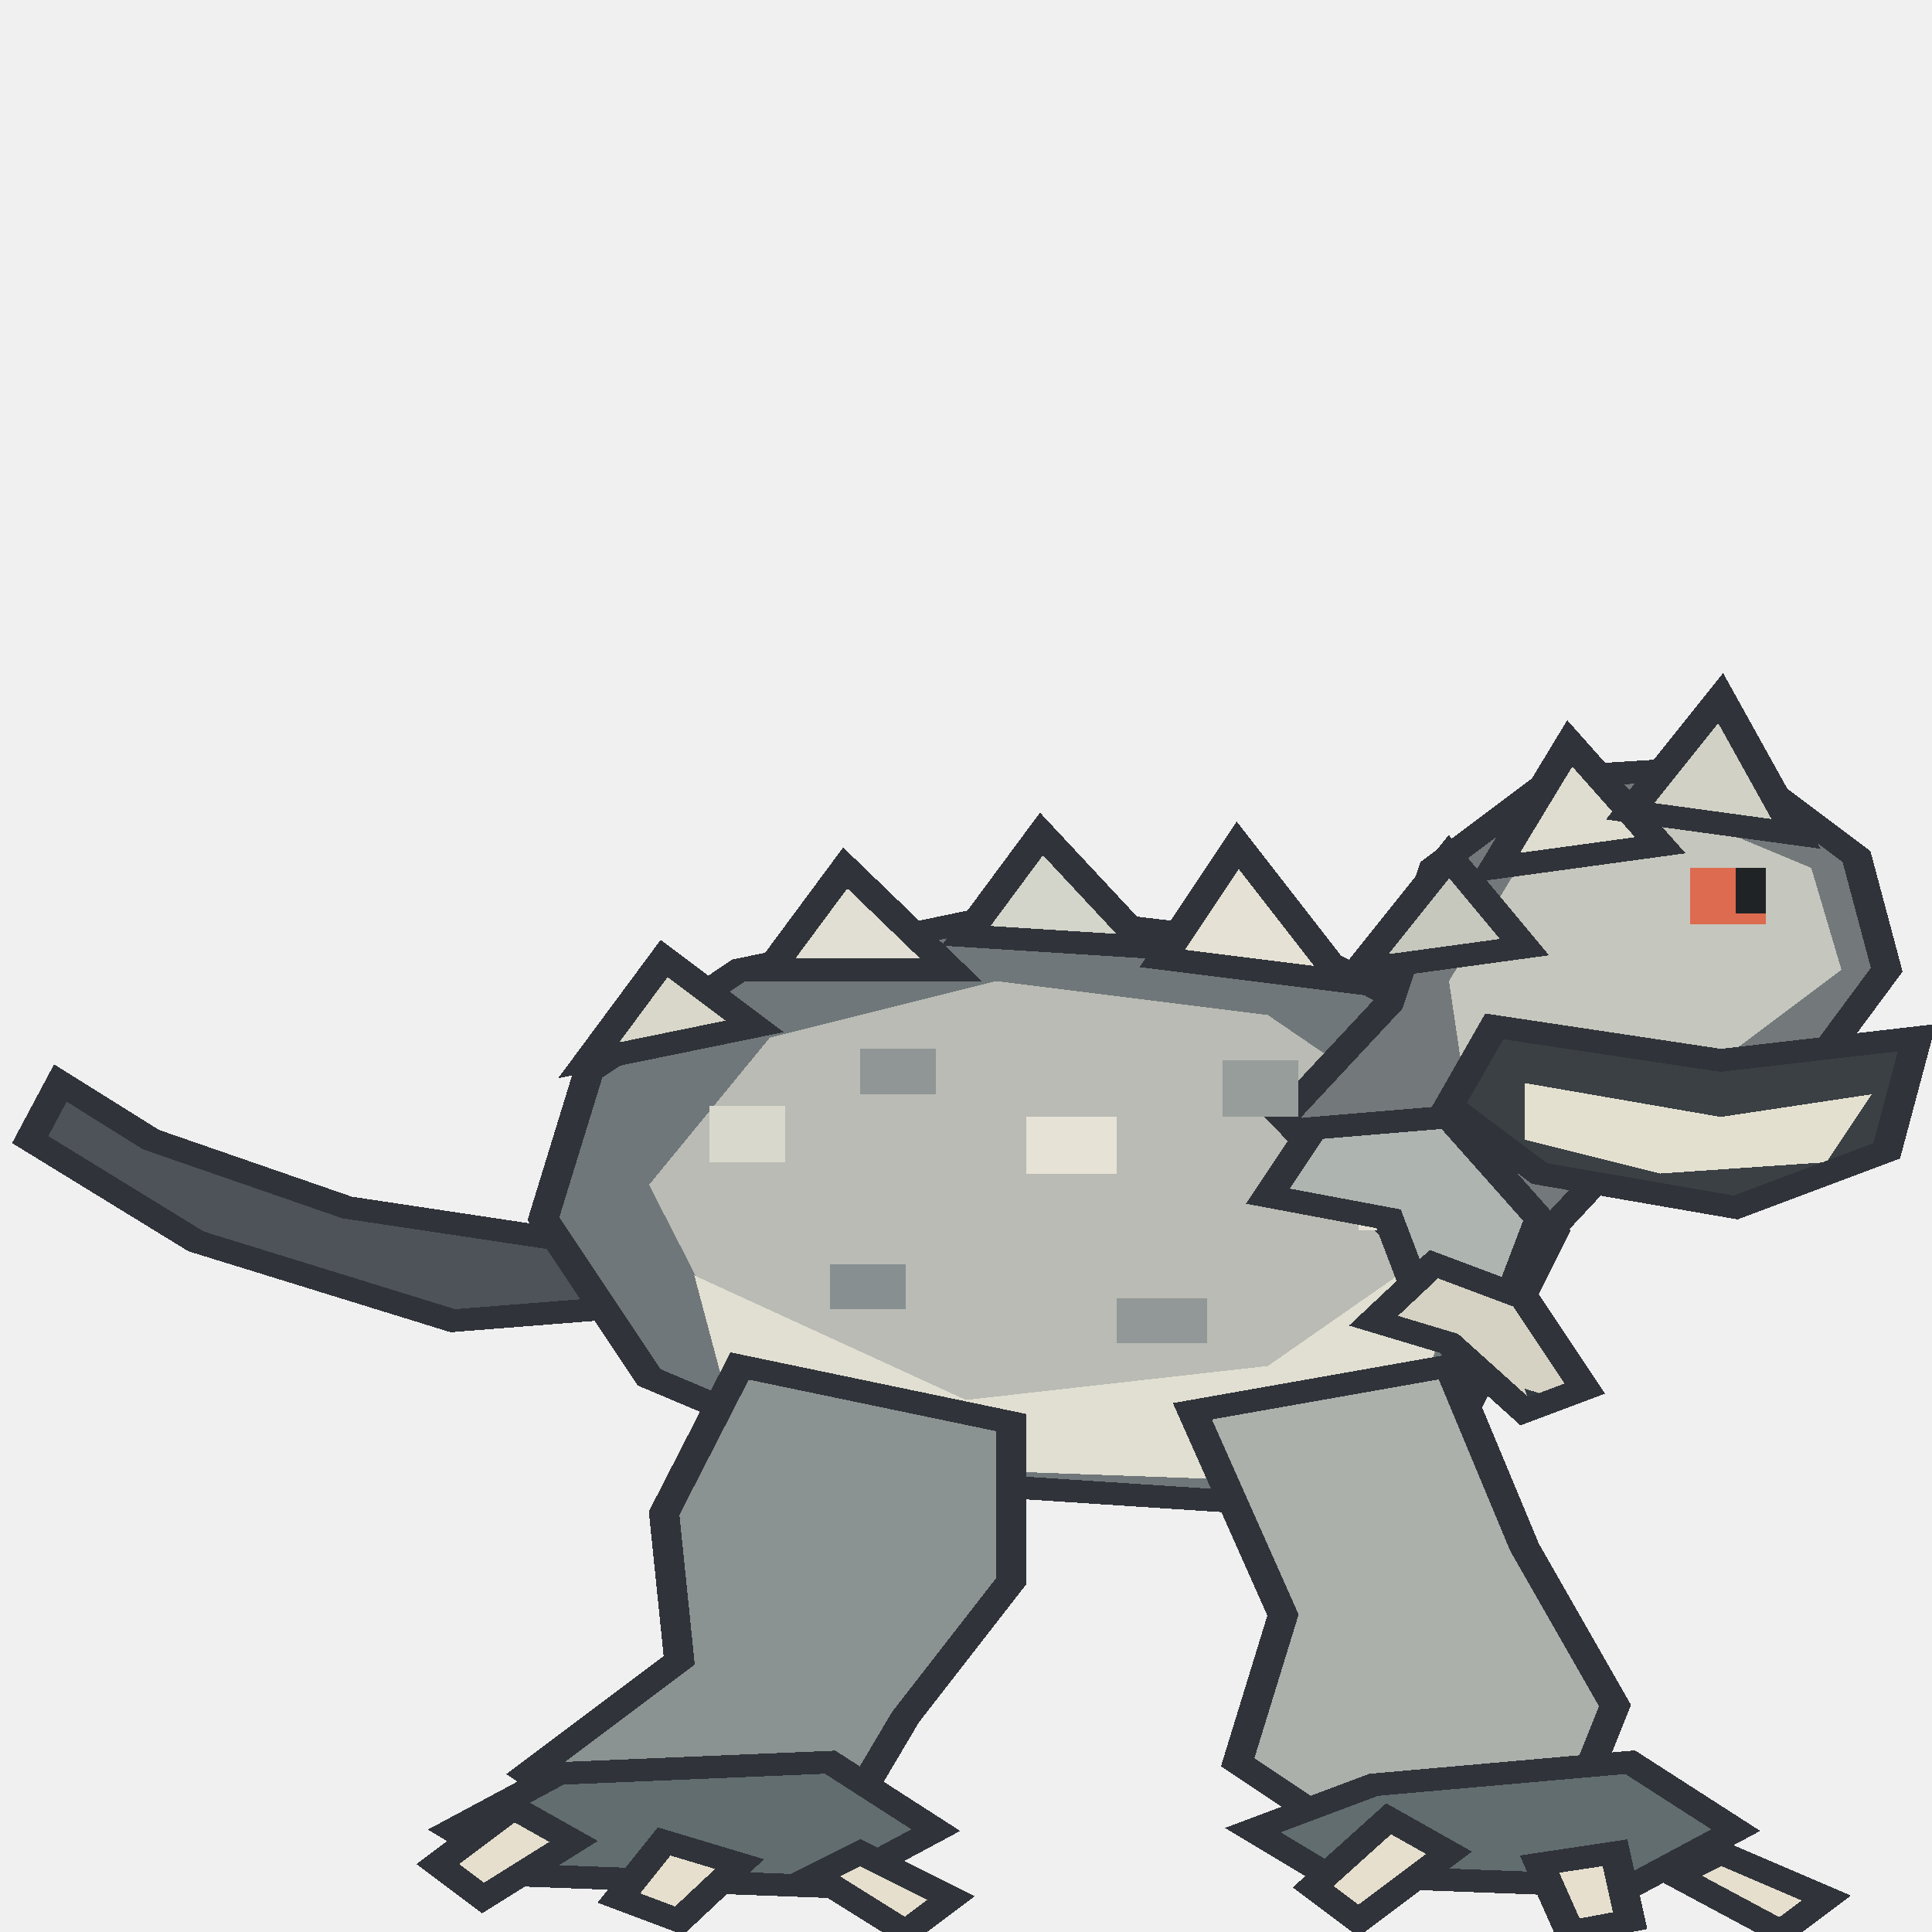
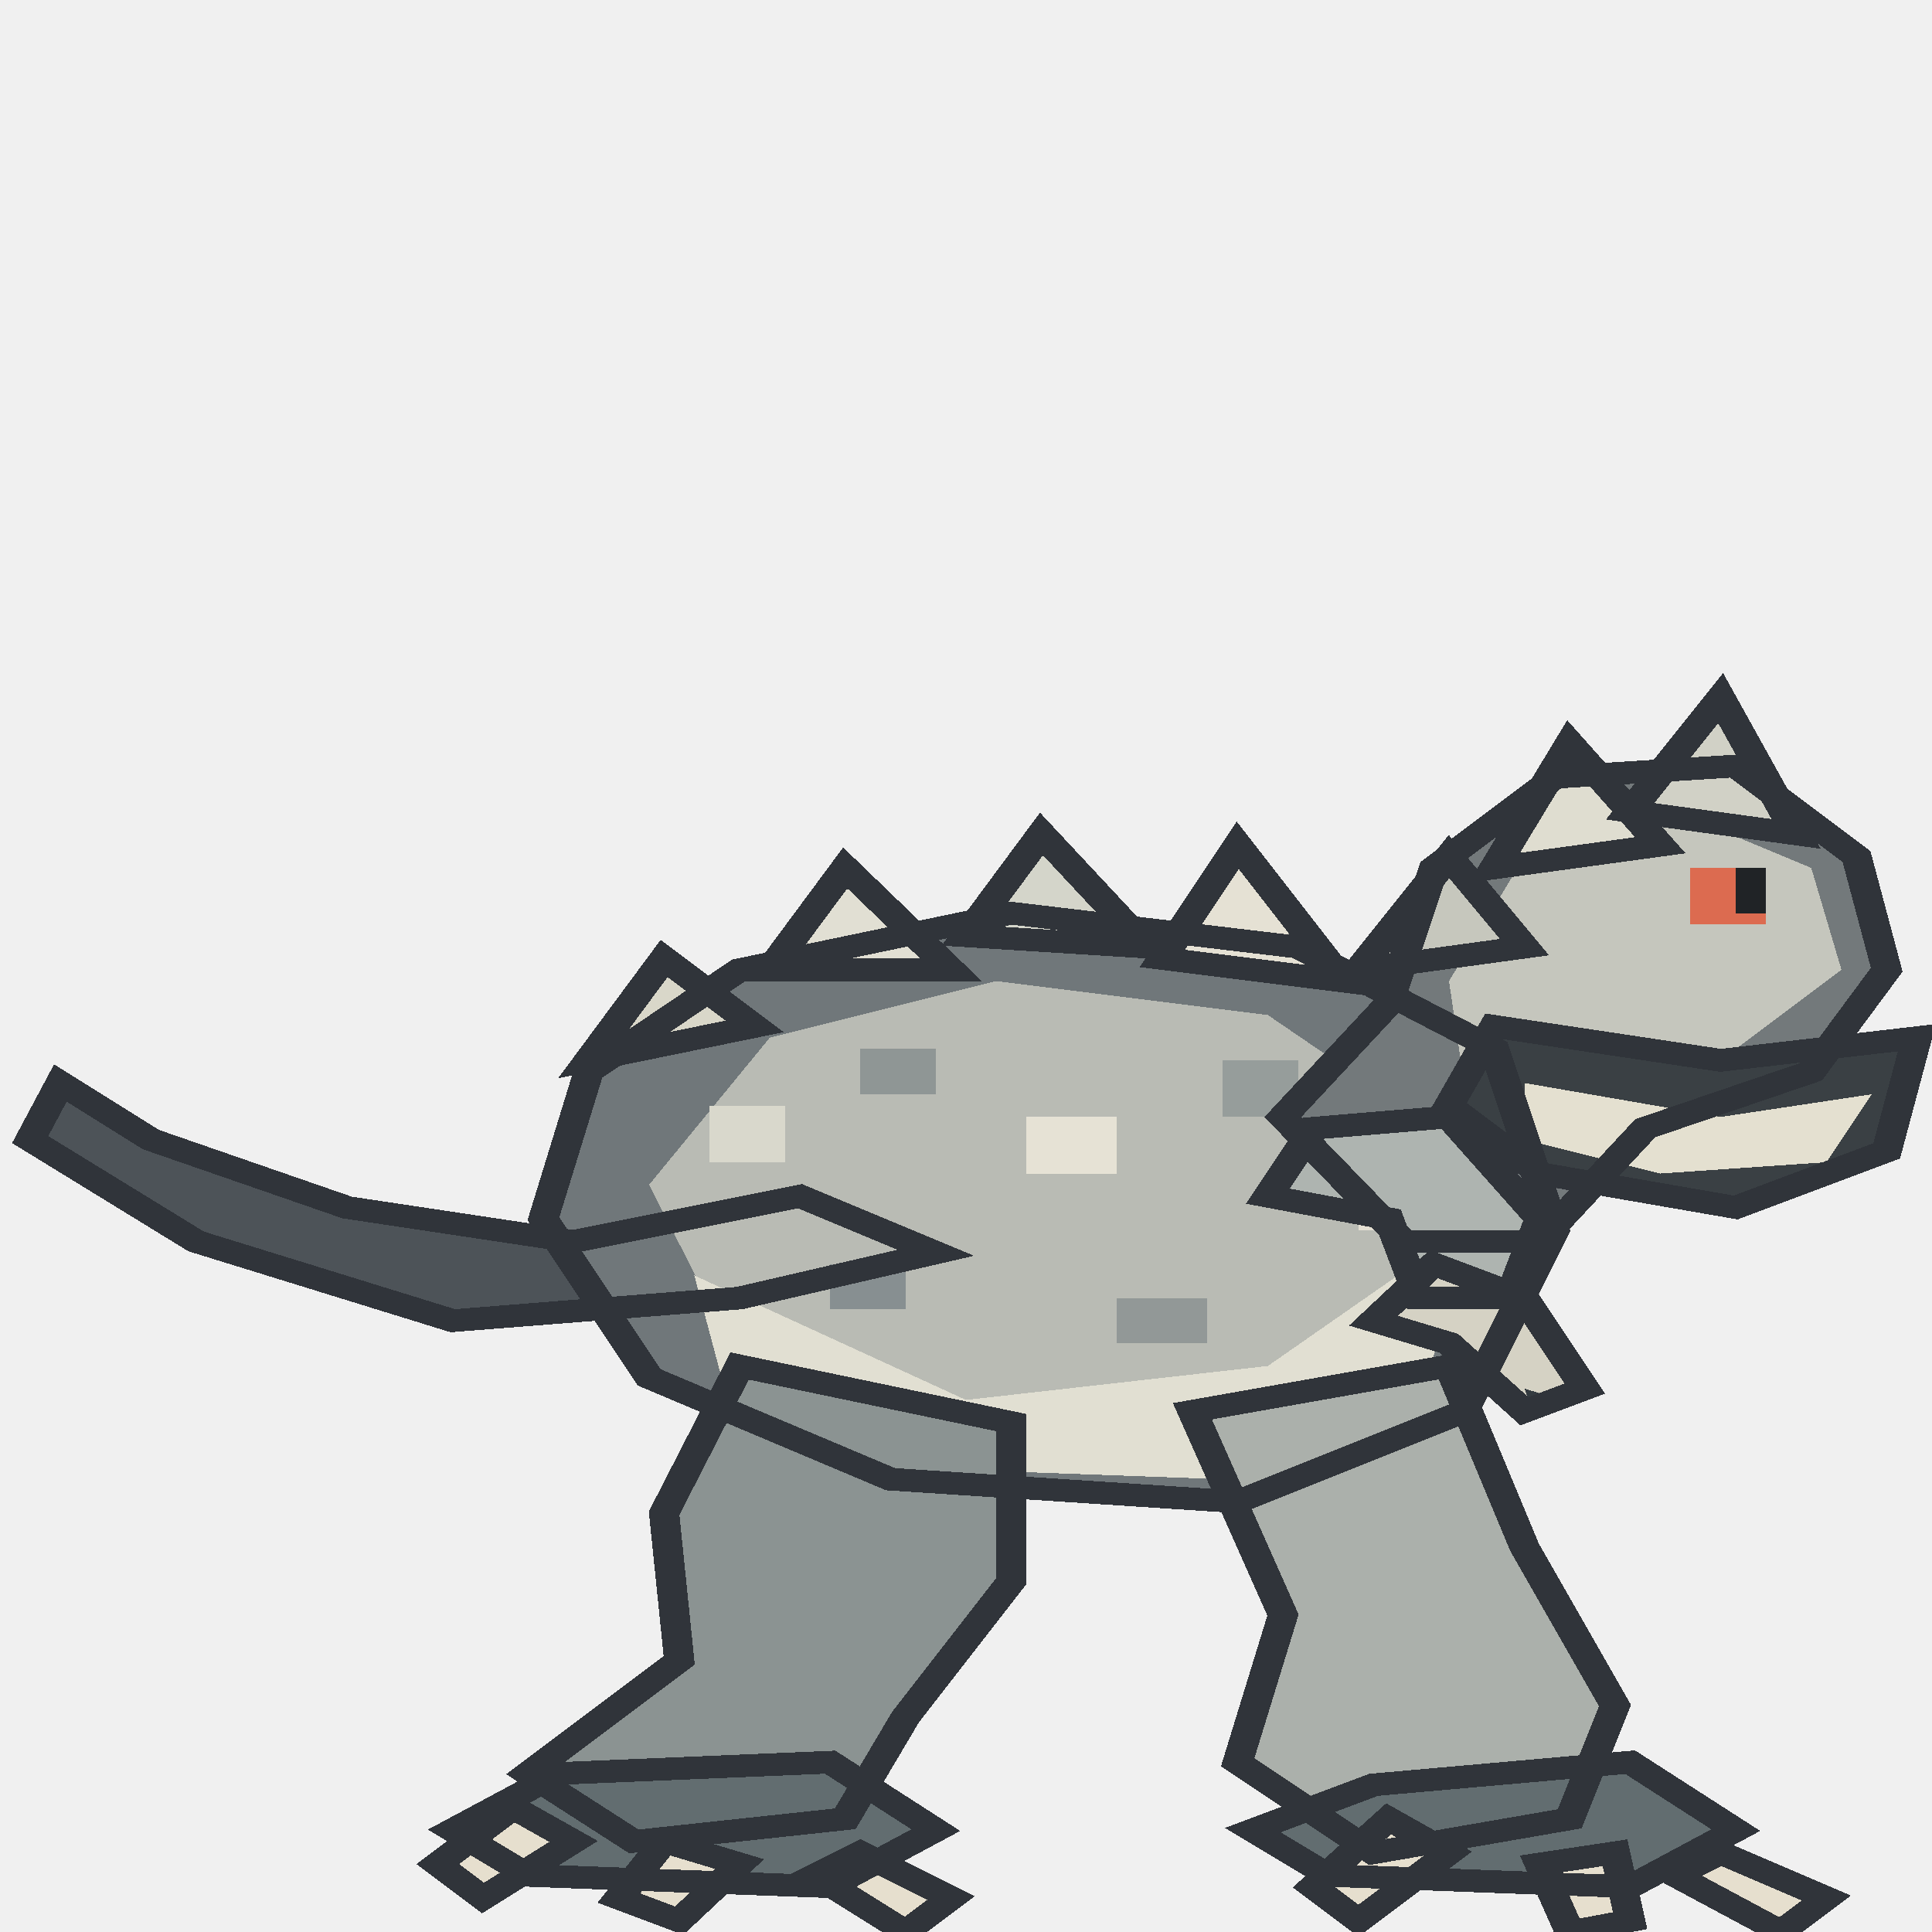
- <svg xmlns="http://www.w3.org/2000/svg" data-feet-orientation="forward" viewBox="0 0 128 128" shape-rendering="crispEdges" role="img" aria-label="Indominus Rex" data-character="Indominus Rex" data-species="Indominus rex hybrid" data-origin="Jurassic World" data-anatomy="massive pale theropod elongated skull dorsal osteoderms powerful hindlimbs" data-pose="duck">
-   <g data-pose-transform="duck" transform="translate(0 32.00) scale(1 0.75)">
-     <g stroke="#30343a" stroke-width="2" stroke-linejoin="miter">
-       <defs>
-         <mask id="dino-ink-mask-1" maskUnits="userSpaceOnUse" x="0" y="0" width="128" height="128" style="mask-type:luminance">
-           <g fill="#ffffff" stroke="none">
-             <polygon points="36,65 39,52 49,43 67,38 86,41 99,50 103,66 97,82 82,90 59,88 43,79" fill="#ffffff" stroke="none" />
-           </g>
-           <polygon points="36,65 39,52 49,43 67,38 86,41 99,50 103,66 97,82 82,90 59,88 43,79" fill="none" stroke="#000000" stroke-width="2" stroke-linejoin="miter" />
-         </mask>
-         <mask id="dino-ink-mask-2" maskUnits="userSpaceOnUse" x="0" y="0" width="128" height="128" style="mask-type:luminance">
-           <g fill="#ffffff" stroke="none">
-             <polygon points="85,56 92,46 95,34 103,26 115,25 123,33 125,43 120,52 109,57 102,67 93,67" fill="#ffffff" stroke="none" />
-           </g>
-           <polygon points="85,56 92,46 95,34 103,26 115,25 123,33 125,43 120,52 109,57 102,67 93,67" fill="none" stroke="#000000" stroke-width="2" stroke-linejoin="miter" />
-         </mask>
-         <mask id="dino-ink-mask-3" maskUnits="userSpaceOnUse" x="0" y="0" width="128" height="128" style="mask-type:luminance">
-           <g fill="#ffffff" stroke="none">
-             <polygon points="99,48 114,51 127,49 125,59 115,64 102,61 96,55" fill="#ffffff" stroke="none" />
-           </g>
-           <polygon points="99,48 114,51 127,49 125,59 115,64 102,61 96,55" fill="none" stroke="#000000" stroke-width="2" stroke-linejoin="miter" />
-         </mask>
-         <mask id="dino-ink-mask-4" maskUnits="userSpaceOnUse" x="0" y="0" width="128" height="128" style="mask-type:luminance">
-           <g fill="#ffffff" stroke="none">
-             <polygon points="53,63 38,67 23,64 10,58 4,53 2,58 13,67 30,74 49,72 62,68" fill="#ffffff" stroke="none" />
-             <polygon points="36,65 39,52 49,43 67,38 86,41 99,50 103,66 97,82 82,90 59,88 43,79" fill="#ffffff" stroke="none" />
-             <polygon points="85,56 92,46 95,34 103,26 115,25 123,33 125,43 120,52 109,57 102,67 93,67" fill="#ffffff" stroke="none" />
-             <polygon points="99,48 114,51 127,49 125,59 115,64 102,61 96,55" fill="#ffffff" stroke="none" />
-             <polygon points="39,51 44,42 50,48" fill="#ffffff" stroke="none" />
-             <polygon points="51,43 56,34 63,43" fill="#ffffff" stroke="none" />
-             <polygon points="64,40 69,31 76,41" fill="#ffffff" stroke="none" />
-             <polygon points="77,42 82,32 89,44" fill="#ffffff" stroke="none" />
-             <polygon points="90,43 96,33 101,41" fill="#ffffff" stroke="none" />
-             <polygon points="99,34 104,23 110,32" fill="#ffffff" stroke="none" />
-             <polygon points="108,29 114,19 119,31" fill="#ffffff" stroke="none" />
-             <polygon points="87,57 96,56 102,65 100,72 94,72 92,65 84,63" fill="#ffffff" stroke="none" />
-             <polygon points="95,69 101,72 105,80 101,82 96,76 91,74" fill="#ffffff" stroke="none" />
-             <polygon points="49,78 67,83 67,97 60,109 56,118 42,120 35,114 45,104 44,91" fill="#ffffff" stroke="none" />
-             <polygon points="79,82 96,78 101,94 107,108 104,118 91,121 82,113 85,100" fill="#ffffff" stroke="none" />
-             <polygon points="37,114 55,113 62,119 55,124 35,123 30,119" fill="#ffffff" stroke="none" />
-             <polygon points="91,115 108,113 115,119 108,124 88,123 83,119" fill="#ffffff" stroke="none" />
-             <polygon points="38,120 32,125 29,122 34,117" fill="#ffffff" stroke="none" />
-             <polygon points="49,122 45,127 41,125 44,120" fill="#ffffff" stroke="none" />
-             <polygon points="57,121 63,125 60,128 54,123" fill="#ffffff" stroke="none" />
-             <polygon points="96,121 90,127 87,124 92,118" fill="#ffffff" stroke="none" />
-             <polygon points="107,121 108,127 104,128 102,122" fill="#ffffff" stroke="none" />
-             <polygon points="114,121 121,125 118,128 111,123" fill="#ffffff" stroke="none" />
-           </g>
-           <polygon points="53,63 38,67 23,64 10,58 4,53 2,58 13,67 30,74 49,72 62,68" fill="none" stroke="#000000" stroke-width="2" stroke-linejoin="miter" />
-           <polygon points="36,65 39,52 49,43 67,38 86,41 99,50 103,66 97,82 82,90 59,88 43,79" fill="none" stroke="#000000" stroke-width="2" stroke-linejoin="miter" />
-           <polygon points="85,56 92,46 95,34 103,26 115,25 123,33 125,43 120,52 109,57 102,67 93,67" fill="none" stroke="#000000" stroke-width="2" stroke-linejoin="miter" />
-           <polygon points="99,48 114,51 127,49 125,59 115,64 102,61 96,55" fill="none" stroke="#000000" stroke-width="2" stroke-linejoin="miter" />
-           <polygon points="39,51 44,42 50,48" fill="none" stroke="#000000" stroke-width="2" stroke-linejoin="miter" />
-           <polygon points="51,43 56,34 63,43" fill="none" stroke="#000000" stroke-width="2" stroke-linejoin="miter" />
-           <polygon points="64,40 69,31 76,41" fill="none" stroke="#000000" stroke-width="2" stroke-linejoin="miter" />
-           <polygon points="77,42 82,32 89,44" fill="none" stroke="#000000" stroke-width="2" stroke-linejoin="miter" />
-           <polygon points="90,43 96,33 101,41" fill="none" stroke="#000000" stroke-width="2" stroke-linejoin="miter" />
-           <polygon points="99,34 104,23 110,32" fill="none" stroke="#000000" stroke-width="2" stroke-linejoin="miter" />
-           <polygon points="108,29 114,19 119,31" fill="none" stroke="#000000" stroke-width="2" stroke-linejoin="miter" />
-           <polygon points="87,57 96,56 102,65 100,72 94,72 92,65 84,63" fill="none" stroke="#000000" stroke-width="2" stroke-linejoin="miter" />
-           <polygon points="95,69 101,72 105,80 101,82 96,76 91,74" fill="none" stroke="#000000" stroke-width="2" stroke-linejoin="miter" />
-           <polygon points="49,78 67,83 67,97 60,109 56,118 42,120 35,114 45,104 44,91" fill="none" stroke="#000000" stroke-width="2" stroke-linejoin="miter" />
-           <polygon points="79,82 96,78 101,94 107,108 104,118 91,121 82,113 85,100" fill="none" stroke="#000000" stroke-width="2" stroke-linejoin="miter" />
-           <polygon points="37,114 55,113 62,119 55,124 35,123 30,119" fill="none" stroke="#000000" stroke-width="2" stroke-linejoin="miter" />
-           <polygon points="91,115 108,113 115,119 108,124 88,123 83,119" fill="none" stroke="#000000" stroke-width="2" stroke-linejoin="miter" />
-           <polygon points="38,120 32,125 29,122 34,117" fill="none" stroke="#000000" stroke-width="2" stroke-linejoin="miter" />
-           <polygon points="49,122 45,127 41,125 44,120" fill="none" stroke="#000000" stroke-width="2" stroke-linejoin="miter" />
-           <polygon points="57,121 63,125 60,128 54,123" fill="none" stroke="#000000" stroke-width="2" stroke-linejoin="miter" />
-           <polygon points="96,121 90,127 87,124 92,118" fill="none" stroke="#000000" stroke-width="2" stroke-linejoin="miter" />
-           <polygon points="107,121 108,127 104,128 102,122" fill="none" stroke="#000000" stroke-width="2" stroke-linejoin="miter" />
-           <polygon points="114,121 121,125 118,128 111,123" fill="none" stroke="#000000" stroke-width="2" stroke-linejoin="miter" />
-         </mask>
-       </defs>
-       <polygon points="53,63 38,67 23,64 10,58 4,53 2,58 13,67 30,74 49,72 62,68" fill="#4d5358" />
-       <polygon points="36,65 39,52 49,43 67,38 86,41 99,50 103,66 97,82 82,90 59,88 43,79" fill="#70777a" />
-       <polygon points="43,62 51,49 66,44 84,47 95,57 96,72 83,83 62,83 48,75" fill="#b9bbb4" stroke="none" mask="url(#dino-ink-mask-1)" />
-       <polygon points="46,70 64,81 84,78 98,65 94,81 81,88 60,87 48,80" fill="#e1dfd2" stroke="none" mask="url(#dino-ink-mask-1)" />
-       <polygon points="85,56 92,46 95,34 103,26 115,25 123,33 125,43 120,52 109,57 102,67 93,67" fill="#73797b" />
-       <polygon points="96,44 101,33 111,29 120,34 122,43 115,50 103,55 97,53" fill="#c5c6bd" stroke="none" mask="url(#dino-ink-mask-2)" />
-       <polygon points="99,48 114,51 127,49 125,59 115,64 102,61 96,55" fill="#3a4044" />
-       <polygon points="101,53 114,56 124,54 121,60 110,61 101,58" fill="#e4e0d0" stroke="none" mask="url(#dino-ink-mask-3)" />
-       <polygon points="39,51 44,42 50,48" fill="#d9d7c9" />
-       <polygon points="51,43 56,34 63,43" fill="#e1dfd3" />
-       <polygon points="64,40 69,31 76,41" fill="#d4d5ca" />
-       <polygon points="77,42 82,32 89,44" fill="#e5e1d4" />
-       <polygon points="90,43 96,33 101,41" fill="#c6c7bd" />
-       <polygon points="99,34 104,23 110,32" fill="#dfddd0" />
-       <polygon points="108,29 114,19 119,31" fill="#d1d1c6" />
-       <rect x="47" y="55" width="5" height="5" fill="#d9d8cc" stroke="none" mask="url(#dino-ink-mask-1)" />
-       <rect x="57" y="50" width="5" height="4" fill="#8f9695" stroke="none" mask="url(#dino-ink-mask-1)" />
-       <rect x="68" y="56" width="6" height="5" fill="#e6e2d5" stroke="none" mask="url(#dino-ink-mask-1)" />
-       <rect x="81" y="51" width="5" height="5" fill="#969d9b" stroke="none" mask="url(#dino-ink-mask-1)" />
-       <rect x="90" y="61" width="5" height="5" fill="#e5e0d3" stroke="none" mask="url(#dino-ink-mask-1)" />
-       <rect x="55" y="69" width="5" height="4" fill="#878f91" stroke="none" mask="url(#dino-ink-mask-1)" />
-       <rect x="74" y="72" width="6" height="4" fill="#929897" stroke="none" mask="url(#dino-ink-mask-1)" />
-       <polygon points="87,57 96,56 102,65 100,72 94,72 92,65 84,63" fill="#aeb4b0" />
-       <polygon points="95,69 101,72 105,80 101,82 96,76 91,74" fill="#d5d2c4" />
-       <polygon points="101,80 106,82 109,88 105,86 102,84" fill="#343b40" stroke="none" mask="url(#dino-ink-mask-4)" />
-       <polygon points="96,78 99,84 99,90 95,85 93,81" fill="#343b40" stroke="none" mask="url(#dino-ink-mask-4)" />
-       <rect x="112" y="34" width="5" height="5" fill="#dc6b50" stroke="none" mask="url(#dino-ink-mask-2)" />
-       <rect x="115" y="34" width="2" height="4" fill="#202326" stroke="none" mask="url(#dino-ink-mask-2)" />
-     </g>
-     <g data-foot-facing="forward" stroke="#30343a" stroke-width="2" stroke-linejoin="miter">
-       <polygon points="49,78 67,83 67,97 60,109 56,118 42,120 35,114 45,104 44,91" fill="#8b9392" />
-       <polygon points="79,82 96,78 101,94 107,108 104,118 91,121 82,113 85,100" fill="#abb0ab" />
-       <polygon points="37,114 55,113 62,119 55,124 35,123 30,119" fill="#626d70" />
-       <polygon points="91,115 108,113 115,119 108,124 88,123 83,119" fill="#626d70" />
-       <polygon points="38,120 32,125 29,122 34,117" fill="#e6dfce" />
-       <polygon points="49,122 45,127 41,125 44,120" fill="#e6dfce" />
-       <polygon points="57,121 63,125 60,128 54,123" fill="#e6dfce" />
-       <polygon points="96,121 90,127 87,124 92,118" fill="#e6dfce" />
-       <polygon points="107,121 108,127 104,128 102,122" fill="#e6dfce" />
-       <polygon points="114,121 121,125 118,128 111,123" fill="#e6dfce" />
+ <svg xmlns="http://www.w3.org/2000/svg" data-feet-orientation="forward" viewBox="0 0 128 128" shape-rendering="crispEdges" role="img" aria-label="Indominus Rex" data-character="Indominus Rex" data-species="Indominus rex hybrid" data-origin="Jurassic World" data-anatomy="massive pale theropod elongated skull dorsal osteoderms powerful hindlimbs" data-pose="duck" data-ink-boundary="masked">
+   <defs>
+     <mask id="sprite-silhouette" maskUnits="userSpaceOnUse" maskContentUnits="userSpaceOnUse" x="0" y="0" width="128" height="128" style="mask-type:luminance">
+       <g fill="#ffffff" stroke="#ffffff" stroke-width="2">
+         <g transform="translate(0 32.00) scale(1 0.75)">
+           <polygon points="53,63 38,67 23,64 10,58 4,53 2,58 13,67 30,74 49,72 62,68" fill="#ffffff" stroke="#ffffff" stroke-width="2" />
+         </g>
+         <g transform="translate(0 32.00) scale(1 0.75)">
+           <polygon points="36,65 39,52 49,43 67,38 86,41 99,50 103,66 97,82 82,90 59,88 43,79" fill="#ffffff" stroke="#ffffff" stroke-width="2" />
+         </g>
+         <g transform="translate(0 32.00) scale(1 0.75)">
+           <polygon points="85,56 92,46 95,34 103,26 115,25 123,33 125,43 120,52 109,57 102,67 93,67" fill="#ffffff" stroke="#ffffff" stroke-width="2" />
+         </g>
+         <g transform="translate(0 32.00) scale(1 0.75)">
+           <polygon points="99,48 114,51 127,49 125,59 115,64 102,61 96,55" fill="#ffffff" stroke="#ffffff" stroke-width="2" />
+         </g>
+         <g transform="translate(0 32.00) scale(1 0.75)">
+           <polygon points="39,51 44,42 50,48" fill="#ffffff" stroke="#ffffff" stroke-width="2" />
+         </g>
+         <g transform="translate(0 32.00) scale(1 0.75)">
+           <polygon points="51,43 56,34 63,43" fill="#ffffff" stroke="#ffffff" stroke-width="2" />
+         </g>
+         <g transform="translate(0 32.00) scale(1 0.75)">
+           <polygon points="64,40 69,31 76,41" fill="#ffffff" stroke="#ffffff" stroke-width="2" />
+         </g>
+         <g transform="translate(0 32.00) scale(1 0.75)">
+           <polygon points="77,42 82,32 89,44" fill="#ffffff" stroke="#ffffff" stroke-width="2" />
+         </g>
+         <g transform="translate(0 32.00) scale(1 0.75)">
+           <polygon points="90,43 96,33 101,41" fill="#ffffff" stroke="#ffffff" stroke-width="2" />
+         </g>
+         <g transform="translate(0 32.00) scale(1 0.75)">
+           <polygon points="99,34 104,23 110,32" fill="#ffffff" stroke="#ffffff" stroke-width="2" />
+         </g>
+         <g transform="translate(0 32.00) scale(1 0.75)">
+           <polygon points="108,29 114,19 119,31" fill="#ffffff" stroke="#ffffff" stroke-width="2" />
+         </g>
+         <g transform="translate(0 32.00) scale(1 0.75)">
+           <polygon points="87,57 96,56 102,65 100,72 94,72 92,65 84,63" fill="#ffffff" stroke="#ffffff" stroke-width="2" />
+         </g>
+         <g transform="translate(0 32.00) scale(1 0.75)">
+           <polygon points="95,69 101,72 105,80 101,82 96,76 91,74" fill="#ffffff" stroke="#ffffff" stroke-width="2" />
+         </g>
+         <g transform="translate(0 32.00) scale(1 0.75)">
+           <polygon points="49,78 67,83 67,97 60,109 56,118 42,120 35,114 45,104 44,91" fill="#ffffff" stroke="#ffffff" stroke-width="2" />
+         </g>
+         <g transform="translate(0 32.00) scale(1 0.75)">
+           <polygon points="79,82 96,78 101,94 107,108 104,118 91,121 82,113 85,100" fill="#ffffff" stroke="#ffffff" stroke-width="2" />
+         </g>
+         <g transform="translate(0 32.00) scale(1 0.75)">
+           <polygon points="37,114 55,113 62,119 55,124 35,123 30,119" fill="#ffffff" stroke="#ffffff" stroke-width="2" />
+         </g>
+         <g transform="translate(0 32.00) scale(1 0.75)">
+           <polygon points="91,115 108,113 115,119 108,124 88,123 83,119" fill="#ffffff" stroke="#ffffff" stroke-width="2" />
+         </g>
+         <g transform="translate(0 32.00) scale(1 0.75)">
+           <polygon points="38,120 32,125 29,122 34,117" fill="#ffffff" stroke="#ffffff" stroke-width="2" />
+         </g>
+         <g transform="translate(0 32.00) scale(1 0.75)">
+           <polygon points="49,122 45,127 41,125 44,120" fill="#ffffff" stroke="#ffffff" stroke-width="2" />
+         </g>
+         <g transform="translate(0 32.00) scale(1 0.75)">
+           <polygon points="57,121 63,125 60,128 54,123" fill="#ffffff" stroke="#ffffff" stroke-width="2" />
+         </g>
+         <g transform="translate(0 32.00) scale(1 0.75)">
+           <polygon points="96,121 90,127 87,124 92,118" fill="#ffffff" stroke="#ffffff" stroke-width="2" />
+         </g>
+         <g transform="translate(0 32.00) scale(1 0.75)">
+           <polygon points="107,121 108,127 104,128 102,122" fill="#ffffff" stroke="#ffffff" stroke-width="2" />
+         </g>
+         <g transform="translate(0 32.00) scale(1 0.75)">
+           <polygon points="114,121 121,125 118,128 111,123" fill="#ffffff" stroke="#ffffff" stroke-width="2" />
+         </g>
+       </g>
+     </mask>
+   </defs>
+   <g data-ink-boundary="art" mask="url(#sprite-silhouette)">
+     <g data-pose-transform="duck" transform="translate(0 32.00) scale(1 0.75)">
+       <g stroke="#30343a" stroke-width="2" stroke-linejoin="miter">
+         <defs>
+           <mask id="dino-ink-mask-1" maskUnits="userSpaceOnUse" x="0" y="0" width="128" height="128" style="mask-type:luminance">
+             <g fill="#ffffff" stroke="none">
+               <polygon points="36,65 39,52 49,43 67,38 86,41 99,50 103,66 97,82 82,90 59,88 43,79" fill="#ffffff" stroke="none" />
+             </g>
+             <polygon points="36,65 39,52 49,43 67,38 86,41 99,50 103,66 97,82 82,90 59,88 43,79" fill="none" stroke="#000000" stroke-width="2" stroke-linejoin="miter" />
+           </mask>
+           <mask id="dino-ink-mask-2" maskUnits="userSpaceOnUse" x="0" y="0" width="128" height="128" style="mask-type:luminance">
+             <g fill="#ffffff" stroke="none">
+               <polygon points="85,56 92,46 95,34 103,26 115,25 123,33 125,43 120,52 109,57 102,67 93,67" fill="#ffffff" stroke="none" />
+             </g>
+             <polygon points="85,56 92,46 95,34 103,26 115,25 123,33 125,43 120,52 109,57 102,67 93,67" fill="none" stroke="#000000" stroke-width="2" stroke-linejoin="miter" />
+           </mask>
+           <mask id="dino-ink-mask-3" maskUnits="userSpaceOnUse" x="0" y="0" width="128" height="128" style="mask-type:luminance">
+             <g fill="#ffffff" stroke="none">
+               <polygon points="99,48 114,51 127,49 125,59 115,64 102,61 96,55" fill="#ffffff" stroke="none" />
+             </g>
+             <polygon points="99,48 114,51 127,49 125,59 115,64 102,61 96,55" fill="none" stroke="#000000" stroke-width="2" stroke-linejoin="miter" />
+           </mask>
+           <mask id="dino-ink-mask-4" maskUnits="userSpaceOnUse" x="0" y="0" width="128" height="128" style="mask-type:luminance">
+             <g fill="#ffffff" stroke="none">
+               <polygon points="53,63 38,67 23,64 10,58 4,53 2,58 13,67 30,74 49,72 62,68" fill="#ffffff" stroke="none" />
+               <polygon points="36,65 39,52 49,43 67,38 86,41 99,50 103,66 97,82 82,90 59,88 43,79" fill="#ffffff" stroke="none" />
+               <polygon points="85,56 92,46 95,34 103,26 115,25 123,33 125,43 120,52 109,57 102,67 93,67" fill="#ffffff" stroke="none" />
+               <polygon points="99,48 114,51 127,49 125,59 115,64 102,61 96,55" fill="#ffffff" stroke="none" />
+               <polygon points="39,51 44,42 50,48" fill="#ffffff" stroke="none" />
+               <polygon points="51,43 56,34 63,43" fill="#ffffff" stroke="none" />
+               <polygon points="64,40 69,31 76,41" fill="#ffffff" stroke="none" />
+               <polygon points="77,42 82,32 89,44" fill="#ffffff" stroke="none" />
+               <polygon points="90,43 96,33 101,41" fill="#ffffff" stroke="none" />
+               <polygon points="99,34 104,23 110,32" fill="#ffffff" stroke="none" />
+               <polygon points="108,29 114,19 119,31" fill="#ffffff" stroke="none" />
+               <polygon points="87,57 96,56 102,65 100,72 94,72 92,65 84,63" fill="#ffffff" stroke="none" />
+               <polygon points="95,69 101,72 105,80 101,82 96,76 91,74" fill="#ffffff" stroke="none" />
+               <polygon points="49,78 67,83 67,97 60,109 56,118 42,120 35,114 45,104 44,91" fill="#ffffff" stroke="none" />
+               <polygon points="79,82 96,78 101,94 107,108 104,118 91,121 82,113 85,100" fill="#ffffff" stroke="none" />
+               <polygon points="37,114 55,113 62,119 55,124 35,123 30,119" fill="#ffffff" stroke="none" />
+               <polygon points="91,115 108,113 115,119 108,124 88,123 83,119" fill="#ffffff" stroke="none" />
+               <polygon points="38,120 32,125 29,122 34,117" fill="#ffffff" stroke="none" />
+               <polygon points="49,122 45,127 41,125 44,120" fill="#ffffff" stroke="none" />
+               <polygon points="57,121 63,125 60,128 54,123" fill="#ffffff" stroke="none" />
+               <polygon points="96,121 90,127 87,124 92,118" fill="#ffffff" stroke="none" />
+               <polygon points="107,121 108,127 104,128 102,122" fill="#ffffff" stroke="none" />
+               <polygon points="114,121 121,125 118,128 111,123" fill="#ffffff" stroke="none" />
+             </g>
+             <polygon points="53,63 38,67 23,64 10,58 4,53 2,58 13,67 30,74 49,72 62,68" fill="none" stroke="#000000" stroke-width="2" stroke-linejoin="miter" />
+             <polygon points="36,65 39,52 49,43 67,38 86,41 99,50 103,66 97,82 82,90 59,88 43,79" fill="none" stroke="#000000" stroke-width="2" stroke-linejoin="miter" />
+             <polygon points="85,56 92,46 95,34 103,26 115,25 123,33 125,43 120,52 109,57 102,67 93,67" fill="none" stroke="#000000" stroke-width="2" stroke-linejoin="miter" />
+             <polygon points="99,48 114,51 127,49 125,59 115,64 102,61 96,55" fill="none" stroke="#000000" stroke-width="2" stroke-linejoin="miter" />
+             <polygon points="39,51 44,42 50,48" fill="none" stroke="#000000" stroke-width="2" stroke-linejoin="miter" />
+             <polygon points="51,43 56,34 63,43" fill="none" stroke="#000000" stroke-width="2" stroke-linejoin="miter" />
+             <polygon points="64,40 69,31 76,41" fill="none" stroke="#000000" stroke-width="2" stroke-linejoin="miter" />
+             <polygon points="77,42 82,32 89,44" fill="none" stroke="#000000" stroke-width="2" stroke-linejoin="miter" />
+             <polygon points="90,43 96,33 101,41" fill="none" stroke="#000000" stroke-width="2" stroke-linejoin="miter" />
+             <polygon points="99,34 104,23 110,32" fill="none" stroke="#000000" stroke-width="2" stroke-linejoin="miter" />
+             <polygon points="108,29 114,19 119,31" fill="none" stroke="#000000" stroke-width="2" stroke-linejoin="miter" />
+             <polygon points="87,57 96,56 102,65 100,72 94,72 92,65 84,63" fill="none" stroke="#000000" stroke-width="2" stroke-linejoin="miter" />
+             <polygon points="95,69 101,72 105,80 101,82 96,76 91,74" fill="none" stroke="#000000" stroke-width="2" stroke-linejoin="miter" />
+             <polygon points="49,78 67,83 67,97 60,109 56,118 42,120 35,114 45,104 44,91" fill="none" stroke="#000000" stroke-width="2" stroke-linejoin="miter" />
+             <polygon points="79,82 96,78 101,94 107,108 104,118 91,121 82,113 85,100" fill="none" stroke="#000000" stroke-width="2" stroke-linejoin="miter" />
+             <polygon points="37,114 55,113 62,119 55,124 35,123 30,119" fill="none" stroke="#000000" stroke-width="2" stroke-linejoin="miter" />
+             <polygon points="91,115 108,113 115,119 108,124 88,123 83,119" fill="none" stroke="#000000" stroke-width="2" stroke-linejoin="miter" />
+             <polygon points="38,120 32,125 29,122 34,117" fill="none" stroke="#000000" stroke-width="2" stroke-linejoin="miter" />
+             <polygon points="49,122 45,127 41,125 44,120" fill="none" stroke="#000000" stroke-width="2" stroke-linejoin="miter" />
+             <polygon points="57,121 63,125 60,128 54,123" fill="none" stroke="#000000" stroke-width="2" stroke-linejoin="miter" />
+             <polygon points="96,121 90,127 87,124 92,118" fill="none" stroke="#000000" stroke-width="2" stroke-linejoin="miter" />
+             <polygon points="107,121 108,127 104,128 102,122" fill="none" stroke="#000000" stroke-width="2" stroke-linejoin="miter" />
+             <polygon points="114,121 121,125 118,128 111,123" fill="none" stroke="#000000" stroke-width="2" stroke-linejoin="miter" />
+           </mask>
+         </defs>
+         <polygon points="53,63 38,67 23,64 10,58 4,53 2,58 13,67 30,74 49,72 62,68" fill="#4d5358" />
+         <polygon points="36,65 39,52 49,43 67,38 86,41 99,50 103,66 97,82 82,90 59,88 43,79" fill="#70777a" />
+         <polygon points="43,62 51,49 66,44 84,47 95,57 96,72 83,83 62,83 48,75" fill="#b9bbb4" stroke="none" mask="url(#dino-ink-mask-1)" />
+         <polygon points="46,70 64,81 84,78 98,65 94,81 81,88 60,87 48,80" fill="#e1dfd2" stroke="none" mask="url(#dino-ink-mask-1)" />
+         <polygon points="85,56 92,46 95,34 103,26 115,25 123,33 125,43 120,52 109,57 102,67 93,67" fill="#73797b" />
+         <polygon points="96,44 101,33 111,29 120,34 122,43 115,50 103,55 97,53" fill="#c5c6bd" stroke="none" mask="url(#dino-ink-mask-2)" />
+         <polygon points="99,48 114,51 127,49 125,59 115,64 102,61 96,55" fill="#3a4044" />
+         <polygon points="101,53 114,56 124,54 121,60 110,61 101,58" fill="#e4e0d0" stroke="none" mask="url(#dino-ink-mask-3)" />
+         <polygon points="39,51 44,42 50,48" fill="#d9d7c9" />
+         <polygon points="51,43 56,34 63,43" fill="#e1dfd3" />
+         <polygon points="64,40 69,31 76,41" fill="#d4d5ca" />
+         <polygon points="77,42 82,32 89,44" fill="#e5e1d4" />
+         <polygon points="90,43 96,33 101,41" fill="#c6c7bd" />
+         <polygon points="99,34 104,23 110,32" fill="#dfddd0" />
+         <polygon points="108,29 114,19 119,31" fill="#d1d1c6" />
+         <rect x="47" y="55" width="5" height="5" fill="#d9d8cc" stroke="none" mask="url(#dino-ink-mask-1)" />
+         <rect x="57" y="50" width="5" height="4" fill="#8f9695" stroke="none" mask="url(#dino-ink-mask-1)" />
+         <rect x="68" y="56" width="6" height="5" fill="#e6e2d5" stroke="none" mask="url(#dino-ink-mask-1)" />
+         <rect x="81" y="51" width="5" height="5" fill="#969d9b" stroke="none" mask="url(#dino-ink-mask-1)" />
+         <rect x="90" y="61" width="5" height="5" fill="#e5e0d3" stroke="none" mask="url(#dino-ink-mask-1)" />
+         <rect x="55" y="69" width="5" height="4" fill="#878f91" stroke="none" mask="url(#dino-ink-mask-1)" />
+         <rect x="74" y="72" width="6" height="4" fill="#929897" stroke="none" mask="url(#dino-ink-mask-1)" />
+         <polygon points="87,57 96,56 102,65 100,72 94,72 92,65 84,63" fill="#aeb4b0" />
+         <polygon points="95,69 101,72 105,80 101,82 96,76 91,74" fill="#d5d2c4" />
+         <polygon points="101,80 106,82 109,88 105,86 102,84" fill="#343b40" stroke="none" mask="url(#dino-ink-mask-4)" />
+         <polygon points="96,78 99,84 99,90 95,85 93,81" fill="#343b40" stroke="none" mask="url(#dino-ink-mask-4)" />
+         <rect x="112" y="34" width="5" height="5" fill="#dc6b50" stroke="none" mask="url(#dino-ink-mask-2)" />
+         <rect x="115" y="34" width="2" height="4" fill="#202326" stroke="none" mask="url(#dino-ink-mask-2)" />
+       </g>
+       <g data-foot-facing="forward" stroke="#30343a" stroke-width="2" stroke-linejoin="miter">
+         <polygon points="49,78 67,83 67,97 60,109 56,118 42,120 35,114 45,104 44,91" fill="#8b9392" />
+         <polygon points="79,82 96,78 101,94 107,108 104,118 91,121 82,113 85,100" fill="#abb0ab" />
+         <polygon points="37,114 55,113 62,119 55,124 35,123 30,119" fill="#626d70" />
+         <polygon points="91,115 108,113 115,119 108,124 88,123 83,119" fill="#626d70" />
+         <polygon points="38,120 32,125 29,122 34,117" fill="#e6dfce" />
+         <polygon points="49,122 45,127 41,125 44,120" fill="#e6dfce" />
+         <polygon points="57,121 63,125 60,128 54,123" fill="#e6dfce" />
+         <polygon points="96,121 90,127 87,124 92,118" fill="#e6dfce" />
+         <polygon points="107,121 108,127 104,128 102,122" fill="#e6dfce" />
+         <polygon points="114,121 121,125 118,128 111,123" fill="#e6dfce" />
+       </g>
+     </g>
+   </g>
+   <g data-ink-layer="final">
+     <g transform="translate(0 32.00) scale(1 0.75)">
+       <polygon points="53,63 38,67 23,64 10,58 4,53 2,58 13,67 30,74 49,72 62,68" fill="none" stroke="#30343a" stroke-width="2" stroke-linejoin="miter" />
+     </g>
+     <g transform="translate(0 32.00) scale(1 0.75)">
+       <polygon points="36,65 39,52 49,43 67,38 86,41 99,50 103,66 97,82 82,90 59,88 43,79" fill="none" stroke="#30343a" stroke-width="2" stroke-linejoin="miter" />
+     </g>
+     <g transform="translate(0 32.00) scale(1 0.75)">
+       <polygon points="85,56 92,46 95,34 103,26 115,25 123,33 125,43 120,52 109,57 102,67 93,67" fill="none" stroke="#30343a" stroke-width="2" stroke-linejoin="miter" />
+     </g>
+     <g transform="translate(0 32.00) scale(1 0.75)">
+       <polygon points="99,48 114,51 127,49 125,59 115,64 102,61 96,55" fill="none" stroke="#30343a" stroke-width="2" stroke-linejoin="miter" />
+     </g>
+     <g transform="translate(0 32.00) scale(1 0.75)">
+       <polygon points="39,51 44,42 50,48" fill="none" stroke="#30343a" stroke-width="2" stroke-linejoin="miter" />
+     </g>
+     <g transform="translate(0 32.00) scale(1 0.75)">
+       <polygon points="51,43 56,34 63,43" fill="none" stroke="#30343a" stroke-width="2" stroke-linejoin="miter" />
+     </g>
+     <g transform="translate(0 32.00) scale(1 0.75)">
+       <polygon points="64,40 69,31 76,41" fill="none" stroke="#30343a" stroke-width="2" stroke-linejoin="miter" />
+     </g>
+     <g transform="translate(0 32.00) scale(1 0.75)">
+       <polygon points="77,42 82,32 89,44" fill="none" stroke="#30343a" stroke-width="2" stroke-linejoin="miter" />
+     </g>
+     <g transform="translate(0 32.00) scale(1 0.75)">
+       <polygon points="90,43 96,33 101,41" fill="none" stroke="#30343a" stroke-width="2" stroke-linejoin="miter" />
+     </g>
+     <g transform="translate(0 32.00) scale(1 0.75)">
+       <polygon points="99,34 104,23 110,32" fill="none" stroke="#30343a" stroke-width="2" stroke-linejoin="miter" />
+     </g>
+     <g transform="translate(0 32.00) scale(1 0.75)">
+       <polygon points="108,29 114,19 119,31" fill="none" stroke="#30343a" stroke-width="2" stroke-linejoin="miter" />
+     </g>
+     <g transform="translate(0 32.00) scale(1 0.75)">
+       <polygon points="87,57 96,56 102,65 100,72 94,72 92,65 84,63" fill="none" stroke="#30343a" stroke-width="2" stroke-linejoin="miter" />
+     </g>
+     <g transform="translate(0 32.00) scale(1 0.75)">
+       <polygon points="95,69 101,72 105,80 101,82 96,76 91,74" fill="none" stroke="#30343a" stroke-width="2" stroke-linejoin="miter" />
+     </g>
+     <g transform="translate(0 32.00) scale(1 0.75)">
+       <polygon points="49,78 67,83 67,97 60,109 56,118 42,120 35,114 45,104 44,91" fill="none" stroke="#30343a" stroke-width="2" stroke-linejoin="miter" />
+     </g>
+     <g transform="translate(0 32.00) scale(1 0.75)">
+       <polygon points="79,82 96,78 101,94 107,108 104,118 91,121 82,113 85,100" fill="none" stroke="#30343a" stroke-width="2" stroke-linejoin="miter" />
+     </g>
+     <g transform="translate(0 32.00) scale(1 0.75)">
+       <polygon points="37,114 55,113 62,119 55,124 35,123 30,119" fill="none" stroke="#30343a" stroke-width="2" stroke-linejoin="miter" />
+     </g>
+     <g transform="translate(0 32.00) scale(1 0.75)">
+       <polygon points="91,115 108,113 115,119 108,124 88,123 83,119" fill="none" stroke="#30343a" stroke-width="2" stroke-linejoin="miter" />
+     </g>
+     <g transform="translate(0 32.00) scale(1 0.75)">
+       <polygon points="38,120 32,125 29,122 34,117" fill="none" stroke="#30343a" stroke-width="2" stroke-linejoin="miter" />
+     </g>
+     <g transform="translate(0 32.00) scale(1 0.75)">
+       <polygon points="49,122 45,127 41,125 44,120" fill="none" stroke="#30343a" stroke-width="2" stroke-linejoin="miter" />
+     </g>
+     <g transform="translate(0 32.00) scale(1 0.75)">
+       <polygon points="57,121 63,125 60,128 54,123" fill="none" stroke="#30343a" stroke-width="2" stroke-linejoin="miter" />
+     </g>
+     <g transform="translate(0 32.00) scale(1 0.75)">
+       <polygon points="96,121 90,127 87,124 92,118" fill="none" stroke="#30343a" stroke-width="2" stroke-linejoin="miter" />
+     </g>
+     <g transform="translate(0 32.00) scale(1 0.75)">
+       <polygon points="107,121 108,127 104,128 102,122" fill="none" stroke="#30343a" stroke-width="2" stroke-linejoin="miter" />
+     </g>
+     <g transform="translate(0 32.00) scale(1 0.75)">
+       <polygon points="114,121 121,125 118,128 111,123" fill="none" stroke="#30343a" stroke-width="2" stroke-linejoin="miter" />
    </g>
  </g>
</svg>
